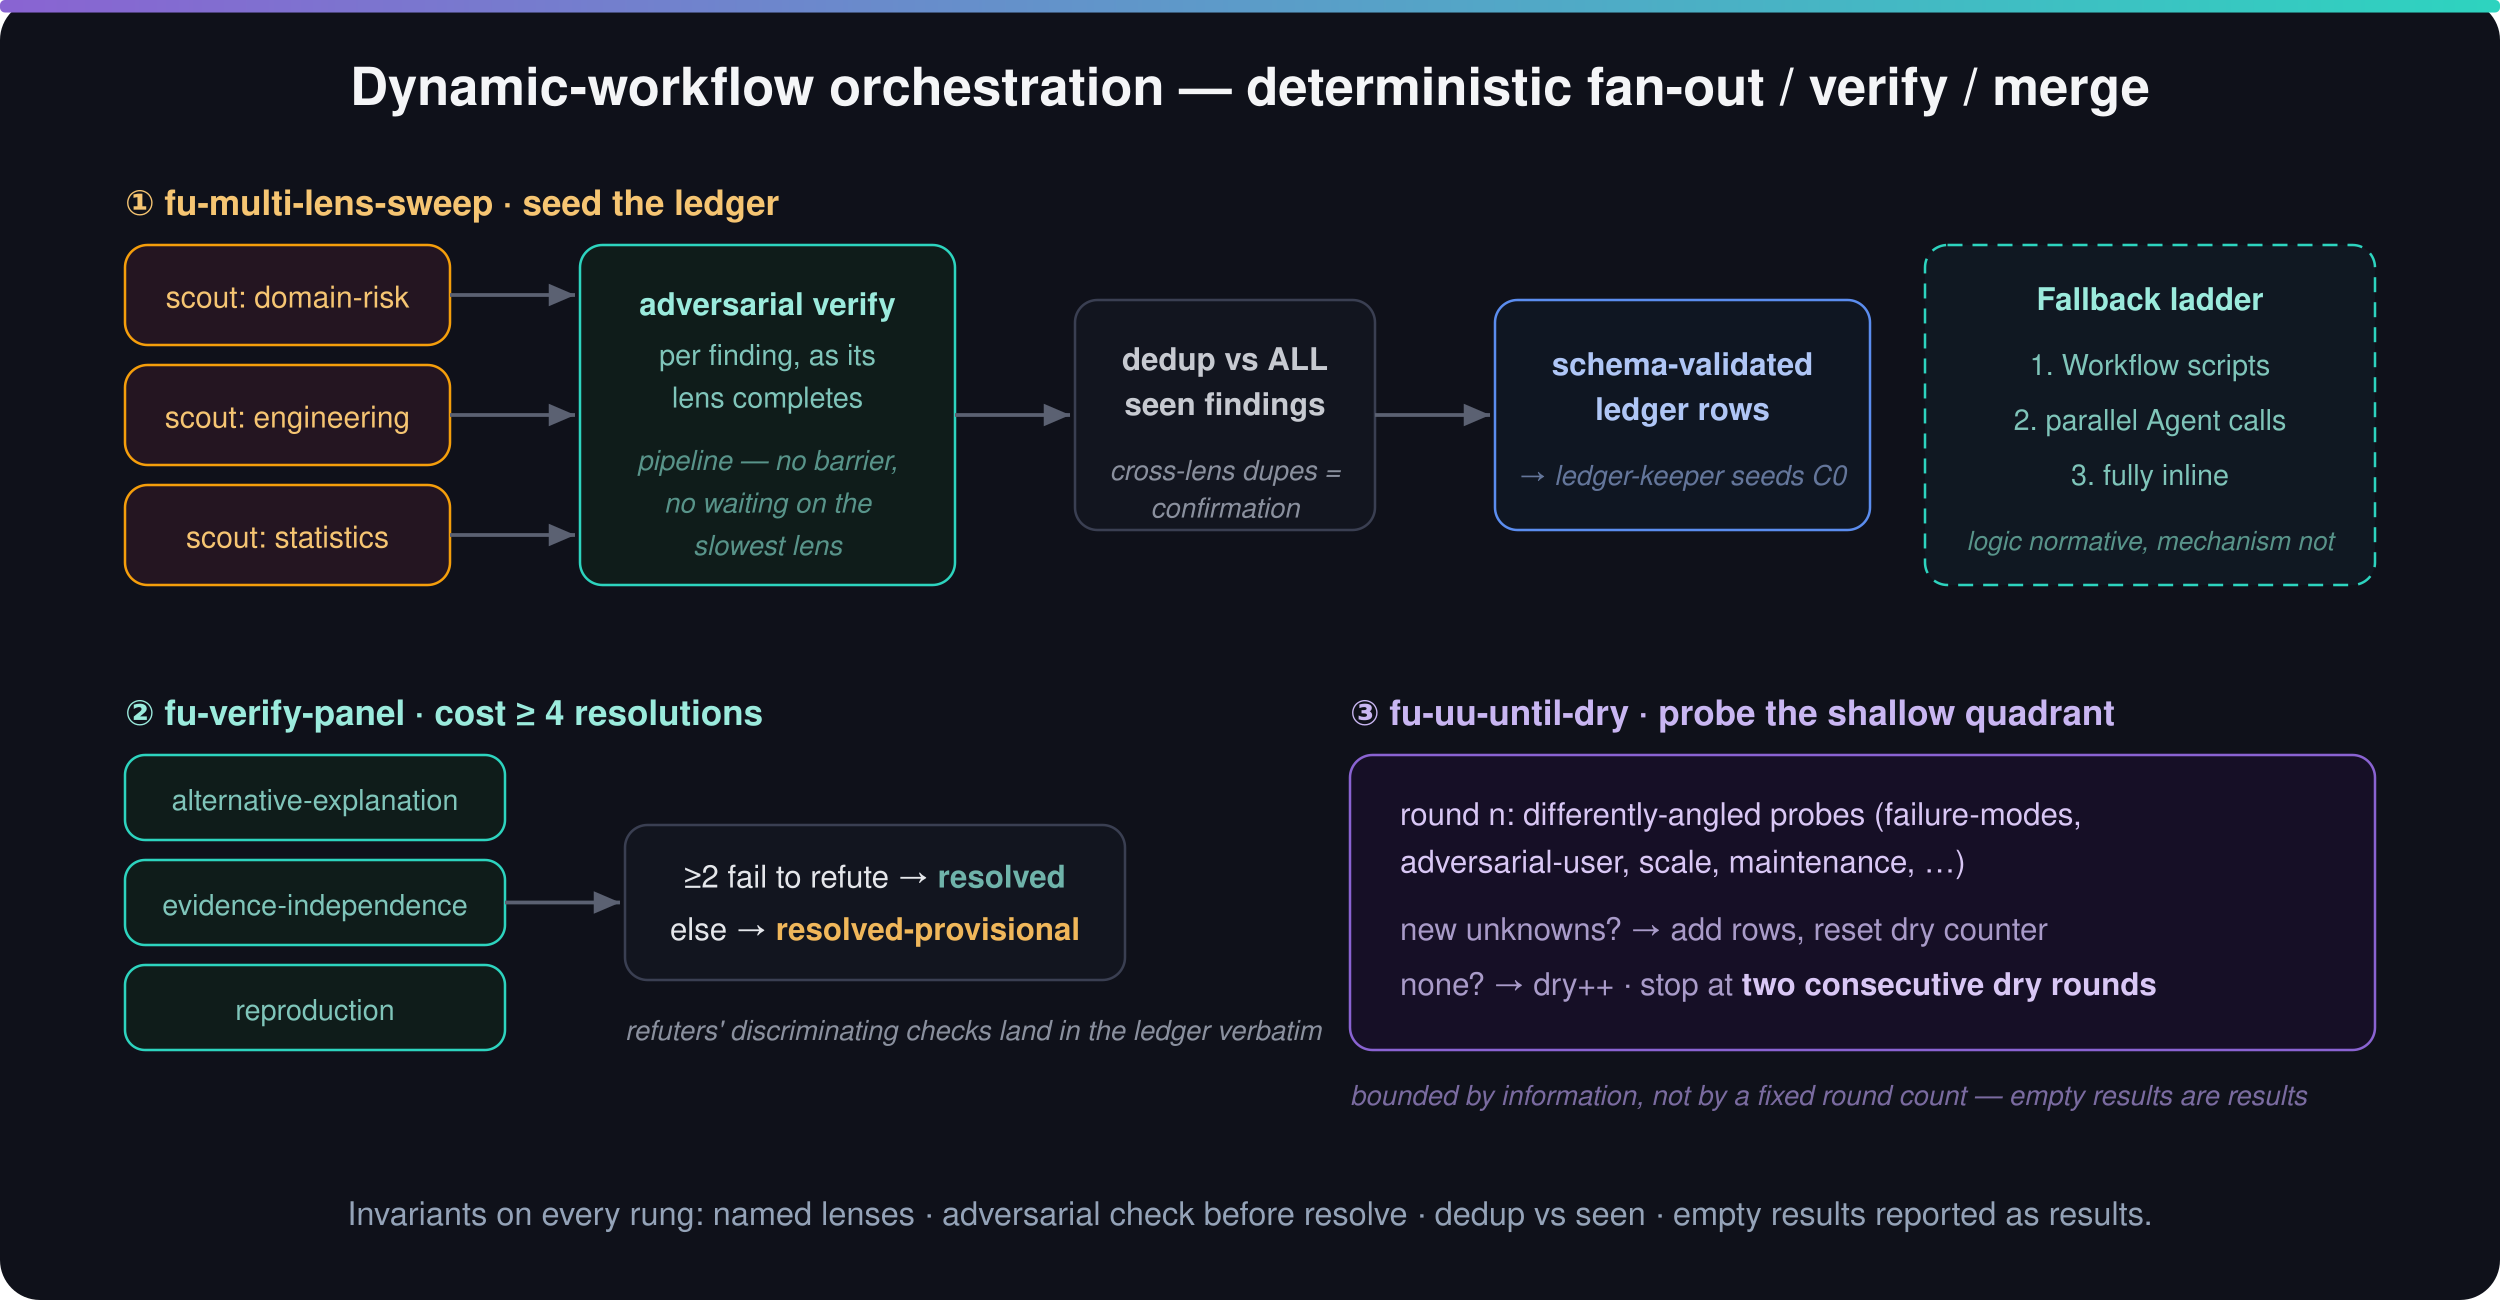
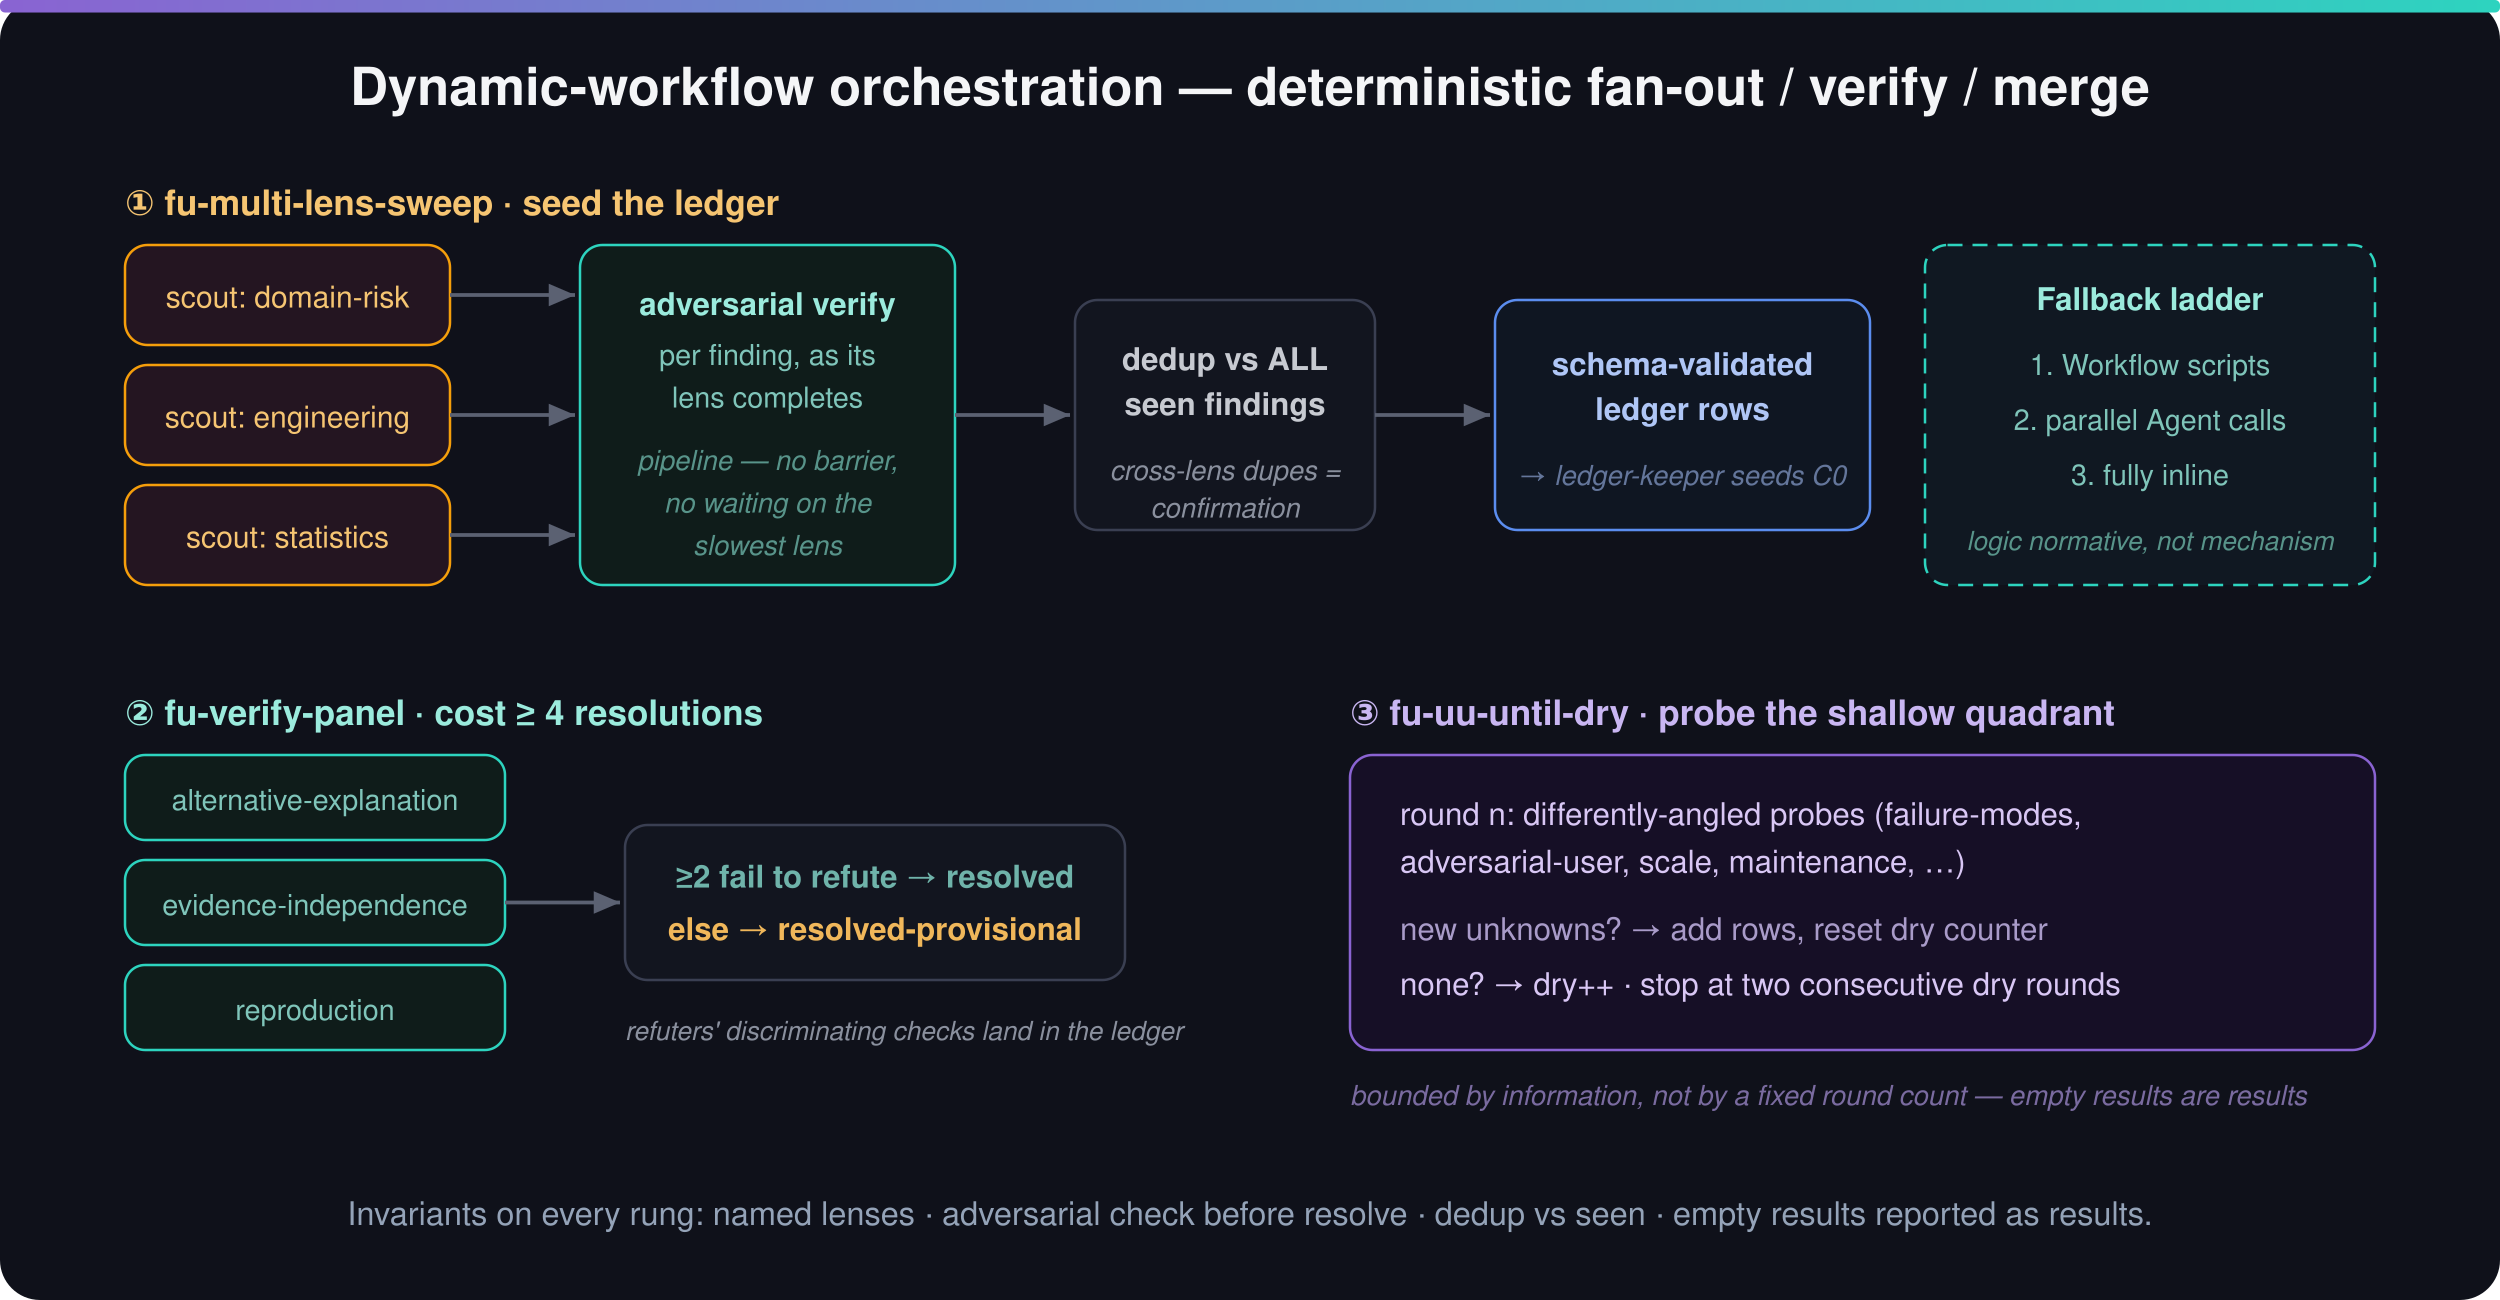
<svg xmlns="http://www.w3.org/2000/svg" width="1000" height="520" viewBox="0 0 1000 520" font-family="'Segoe UI',Helvetica,Arial,sans-serif">
  <defs>
    <marker id="wa" markerWidth="10" markerHeight="10" refX="7" refY="3" orient="auto">
      <path d="M0 0 L7 3 L0 6 Z" fill="#5B6172" />
    </marker>
    <linearGradient id="wacc" x1="0" y1="0" x2="1" y2="0">
      <stop offset="0" stop-color="#8A63D2" />
      <stop offset="1" stop-color="#2DD4BF" />
    </linearGradient>
  </defs>
  <rect width="1000" height="520" rx="16" fill="#0F111A" />
  <rect x="0" y="0" width="1000" height="5" rx="2" fill="url(#wacc)" />
  <text x="500" y="42" font-size="21" font-weight="700" fill="#F4F5F7" text-anchor="middle">Dynamic-workflow orchestration — deterministic fan-out / verify / merge</text>
  <text x="50" y="86" font-size="14" font-weight="700" fill="#F6C572">① fu-multi-lens-sweep · seed the ledger</text>
  <rect x="50" y="98" width="130" height="40" rx="9" fill="#241521" stroke="#F59E0B" />
  <text x="115" y="123" font-size="12" fill="#F6C572" text-anchor="middle">scout: domain-risk</text>
  <rect x="50" y="146" width="130" height="40" rx="9" fill="#241521" stroke="#F59E0B" />
  <text x="115" y="171" font-size="12" fill="#F6C572" text-anchor="middle">scout: engineering</text>
  <rect x="50" y="194" width="130" height="40" rx="9" fill="#241521" stroke="#F59E0B" />
  <text x="115" y="219" font-size="12" fill="#F6C572" text-anchor="middle">scout: statistics</text>
  <line x1="180" y1="118" x2="230" y2="118" stroke="#5B6172" stroke-width="1.5" marker-end="url(#wa)" />
  <line x1="180" y1="166" x2="230" y2="166" stroke="#5B6172" stroke-width="1.5" marker-end="url(#wa)" />
  <line x1="180" y1="214" x2="230" y2="214" stroke="#5B6172" stroke-width="1.5" marker-end="url(#wa)" />
  <rect x="232" y="98" width="150" height="136" rx="9" fill="#0F1C1A" stroke="#2DD4BF" />
  <text x="307" y="126" font-size="12.5" font-weight="600" fill="#9BEBDD" text-anchor="middle">adversarial verify</text>
  <text x="307" y="146" font-size="11.5" fill="#7FC5BA" text-anchor="middle">per finding, as its</text>
  <text x="307" y="163" font-size="11.5" fill="#7FC5BA" text-anchor="middle">lens completes</text>
  <text x="307" y="188" font-size="11" fill="#58948A" text-anchor="middle" font-style="italic">pipeline — no barrier,</text>
  <text x="307" y="205" font-size="11" fill="#58948A" text-anchor="middle" font-style="italic">no waiting on the</text>
  <text x="307" y="222" font-size="11" fill="#58948A" text-anchor="middle" font-style="italic">slowest lens</text>
  <line x1="382" y1="166" x2="428" y2="166" stroke="#5B6172" stroke-width="1.5" marker-end="url(#wa)" />
  <rect x="430" y="120" width="120" height="92" rx="9" fill="#12151F" stroke="#3A3F52" />
  <text x="490" y="148" font-size="12.5" font-weight="600" fill="#C7CAD1" text-anchor="middle">dedup vs ALL</text>
  <text x="490" y="166" font-size="12.5" font-weight="600" fill="#C7CAD1" text-anchor="middle">seen findings</text>
  <text x="490" y="192" font-size="11" fill="#8A909E" text-anchor="middle" font-style="italic">cross-lens dupes =</text>
  <text x="490" y="207" font-size="11" fill="#8A909E" text-anchor="middle" font-style="italic">confirmation</text>
  <line x1="550" y1="166" x2="596" y2="166" stroke="#5B6172" stroke-width="1.5" marker-end="url(#wa)" />
  <rect x="598" y="120" width="150" height="92" rx="9" fill="#0F1622" stroke="#5B8DEF" />
  <text x="673" y="150" font-size="12.5" font-weight="600" fill="#AFC6F6" text-anchor="middle">schema-validated</text>
  <text x="673" y="168" font-size="12.5" font-weight="600" fill="#AFC6F6" text-anchor="middle">ledger rows</text>
  <text x="673" y="194" font-size="11" fill="#64769B" text-anchor="middle" font-style="italic">→ ledger-keeper seeds C0</text>
  <text x="50" y="290" font-size="14" font-weight="700" fill="#9BEBDD">② fu-verify-panel · cost ≥ 4 resolutions</text>
  <rect x="50" y="302" width="152" height="34" rx="8" fill="#0F1C1A" stroke="#2DD4BF" />
  <text x="126" y="324" font-size="11.5" fill="#7FC5BA" text-anchor="middle">alternative-explanation</text>
  <rect x="50" y="344" width="152" height="34" rx="8" fill="#0F1C1A" stroke="#2DD4BF" />
  <text x="126" y="366" font-size="11.5" fill="#7FC5BA" text-anchor="middle">evidence-independence</text>
  <rect x="50" y="386" width="152" height="34" rx="8" fill="#0F1C1A" stroke="#2DD4BF" />
  <text x="126" y="408" font-size="11.5" fill="#7FC5BA" text-anchor="middle">reproduction</text>
  <line x1="202" y1="361" x2="248" y2="361" stroke="#5B6172" stroke-width="1.5" marker-end="url(#wa)" />
  <rect x="250" y="330" width="200" height="62" rx="9" fill="#12151F" stroke="#3A3F52" />
-   <text x="350" y="355" font-size="12.5" fill="#E5E7EB" text-anchor="middle">≥2 fail to refute → <tspan fill="#6FB3AA" font-weight="700">resolved</tspan>
-   </text>
-   <text x="350" y="376" font-size="12.5" fill="#E5E7EB" text-anchor="middle">else → <tspan fill="#F0B75A" font-weight="700">resolved-provisional</tspan>
-   </text>
-   <text x="250" y="416" font-size="11" fill="#8A909E" font-style="italic">refuters' discriminating checks land in the ledger verbatim</text>
+   <text x="350" y="355" font-size="12.5" fill="#6FB3AA" font-weight="600" text-anchor="middle">≥2 fail to refute → resolved</text>
+   <text x="350" y="376" font-size="12.5" fill="#F0B75A" font-weight="600" text-anchor="middle">else → resolved-provisional</text>
+   <text x="250" y="416" font-size="10.5" fill="#8A909E" font-style="italic">refuters' discriminating checks land in the ledger</text>
  <text x="540" y="290" font-size="14" font-weight="700" fill="#C9B6F2">③ fu-uu-until-dry · probe the shallow quadrant</text>
  <rect x="540" y="302" width="410" height="118" rx="9" fill="#160F26" stroke="#8A63D2" />
  <text x="560" y="330" font-size="12.5" fill="#D9C7F5">round n: differently-angled probes (failure-modes,</text>
  <text x="560" y="349" font-size="12.5" fill="#D9C7F5">adversarial-user, scale, maintenance, …)</text>
  <text x="560" y="376" font-size="12.5" fill="#A99BC9">new unknowns? → add rows, reset dry counter</text>
-   <text x="560" y="398" font-size="12.5" fill="#A99BC9">none? → dry++ · stop at <tspan font-weight="700" fill="#D9C7F5">two consecutive dry rounds</tspan>
-   </text>
+   <text x="560" y="398" font-size="12.5" fill="#D9C7F5">none? → dry++ · stop at two consecutive dry rounds</text>
  <text x="540" y="442" font-size="11" fill="#7A6BA0" font-style="italic">bounded by information, not by a fixed round count — empty results are results</text>
  <rect x="770" y="98" width="180" height="136" rx="9" fill="#101822" stroke="#2DD4BF" stroke-dasharray="6 4" />
  <text x="860" y="124" font-size="12.5" font-weight="700" fill="#9BEBDD" text-anchor="middle">Fallback ladder</text>
  <text x="860" y="150" font-size="11.5" fill="#7FC5BA" text-anchor="middle">1. Workflow scripts</text>
  <text x="860" y="172" font-size="11.5" fill="#7FC5BA" text-anchor="middle">2. parallel Agent calls</text>
  <text x="860" y="194" font-size="11.5" fill="#7FC5BA" text-anchor="middle">3. fully inline</text>
-   <text x="860" y="220" font-size="10.5" fill="#58948A" text-anchor="middle" font-style="italic">logic normative, mechanism not</text>
+   <text x="860" y="220" font-size="10.5" fill="#58948A" text-anchor="middle" font-style="italic">logic normative, not mechanism</text>
  <text x="500" y="490" font-size="13" fill="#94A3B8" text-anchor="middle">Invariants on every rung: named lenses · adversarial check before resolve · dedup vs seen · empty results reported as results.</text>
</svg>
